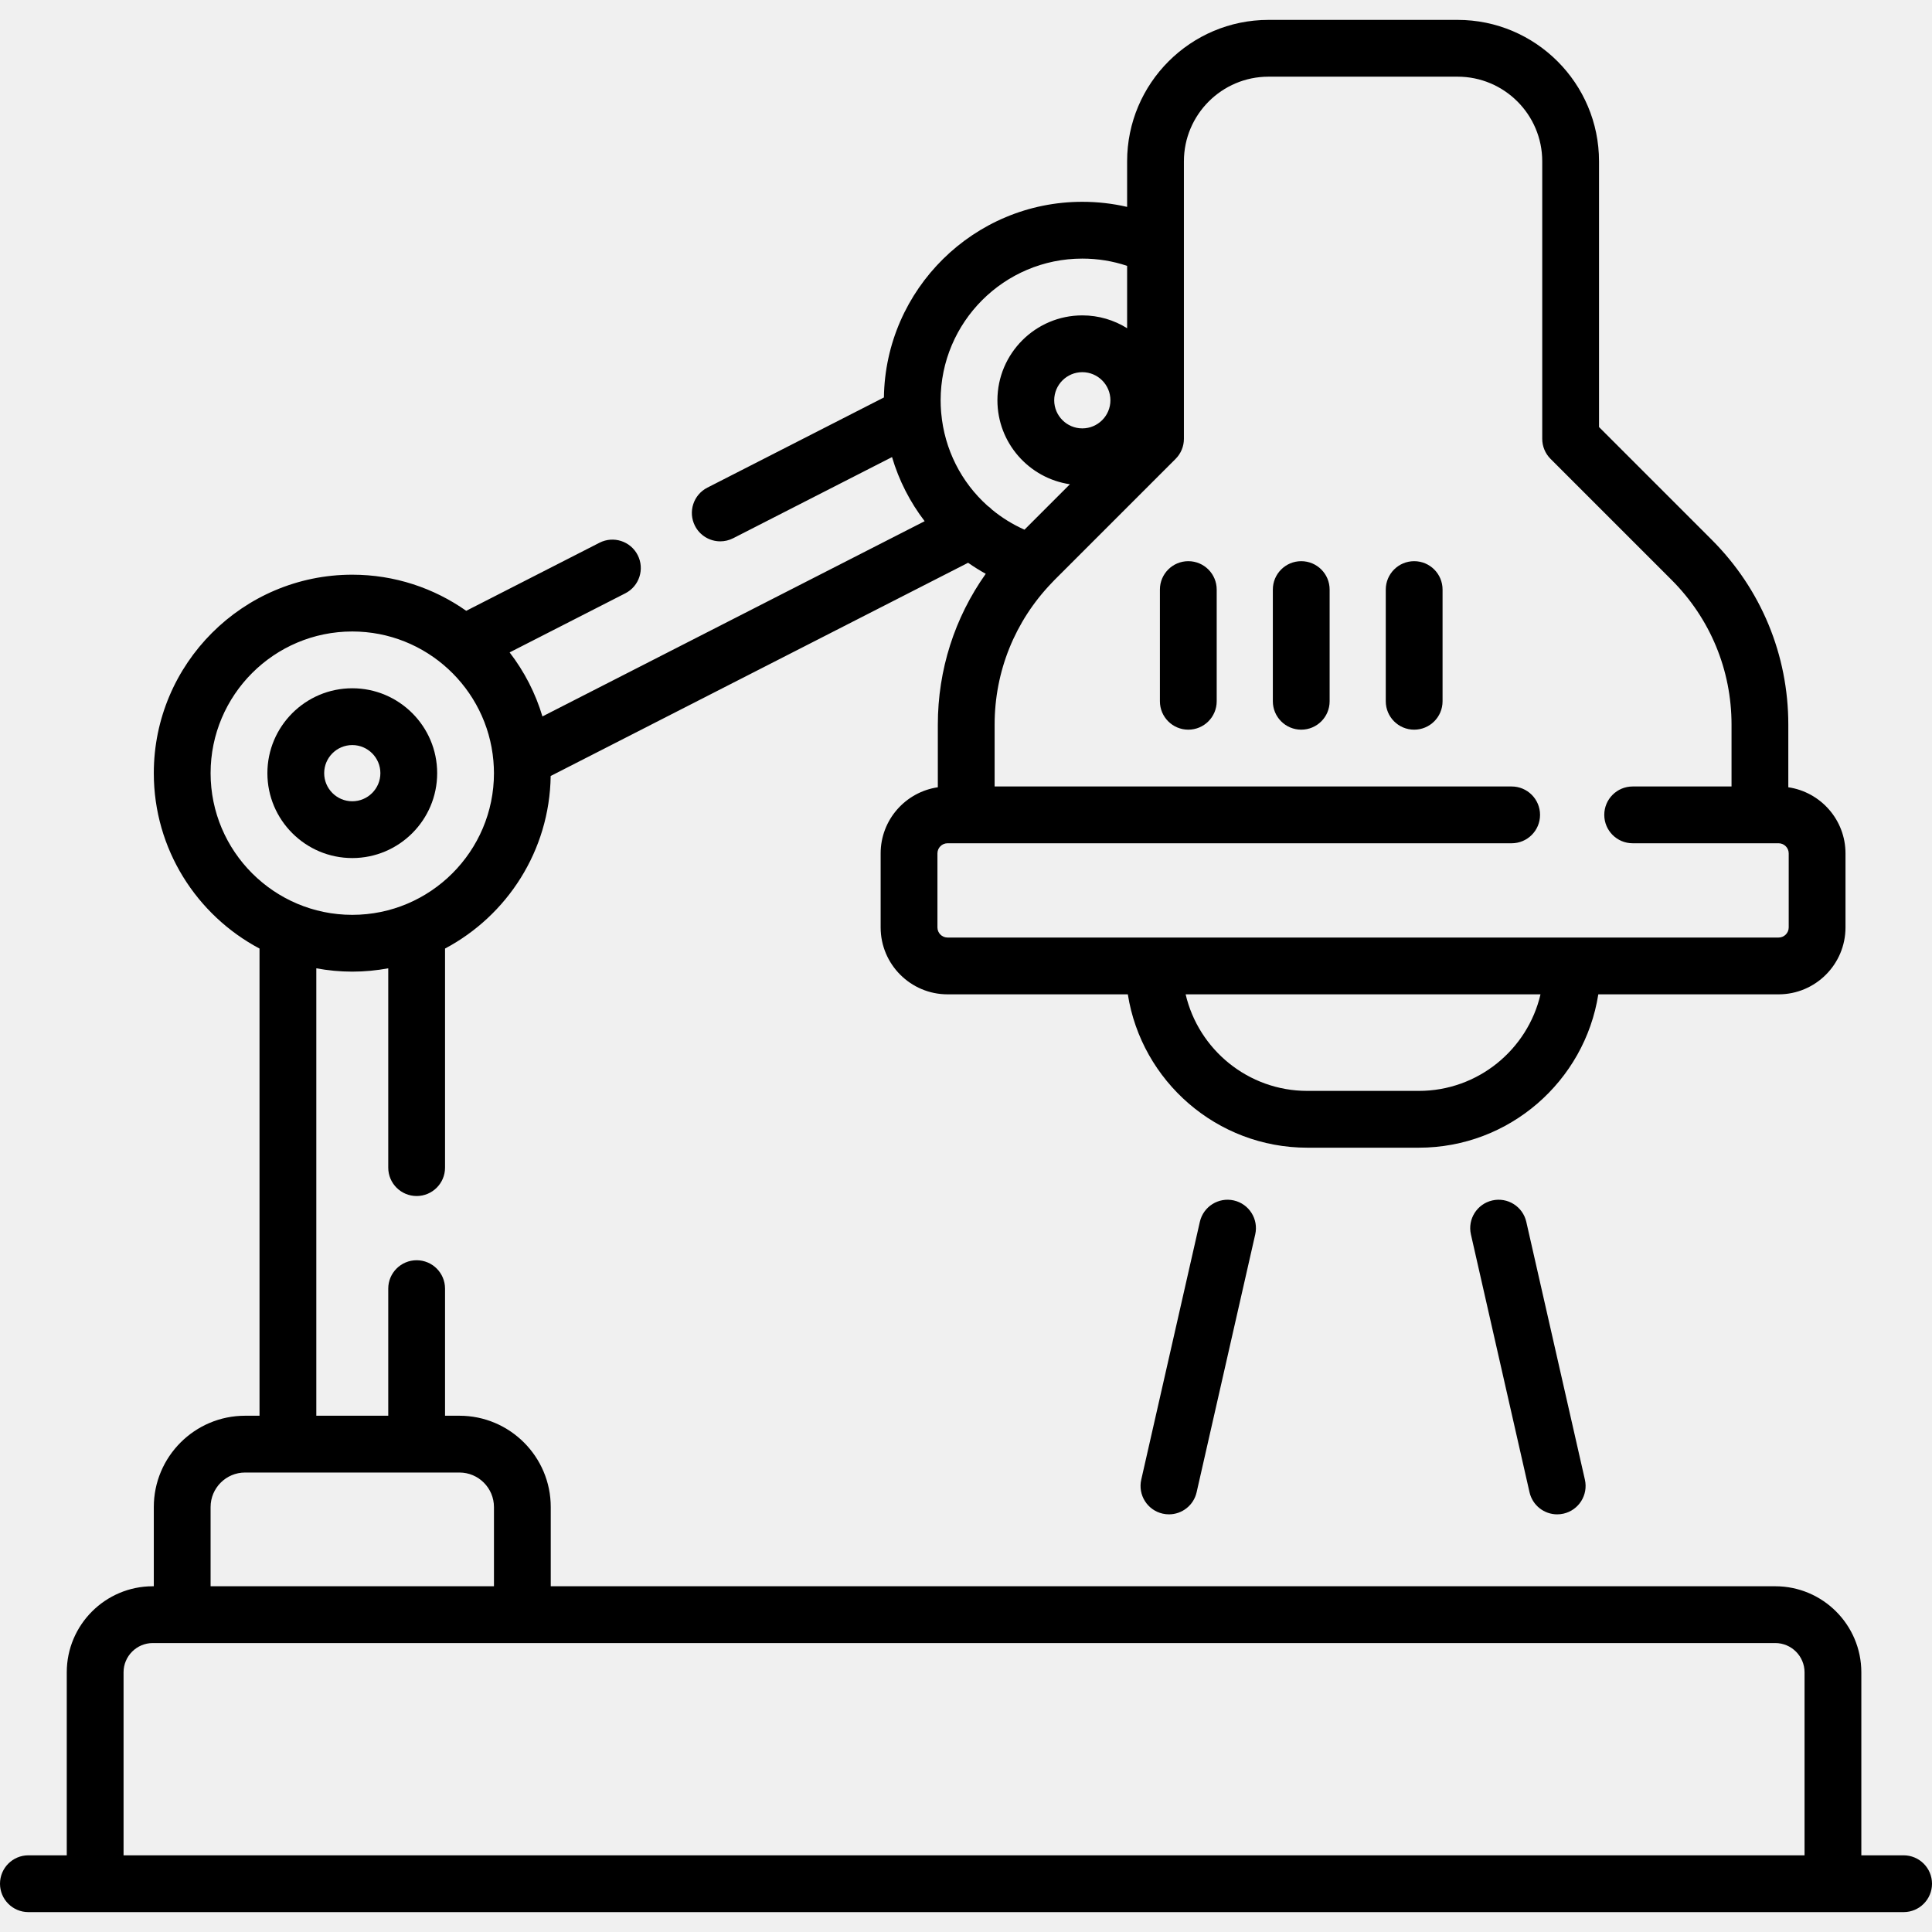
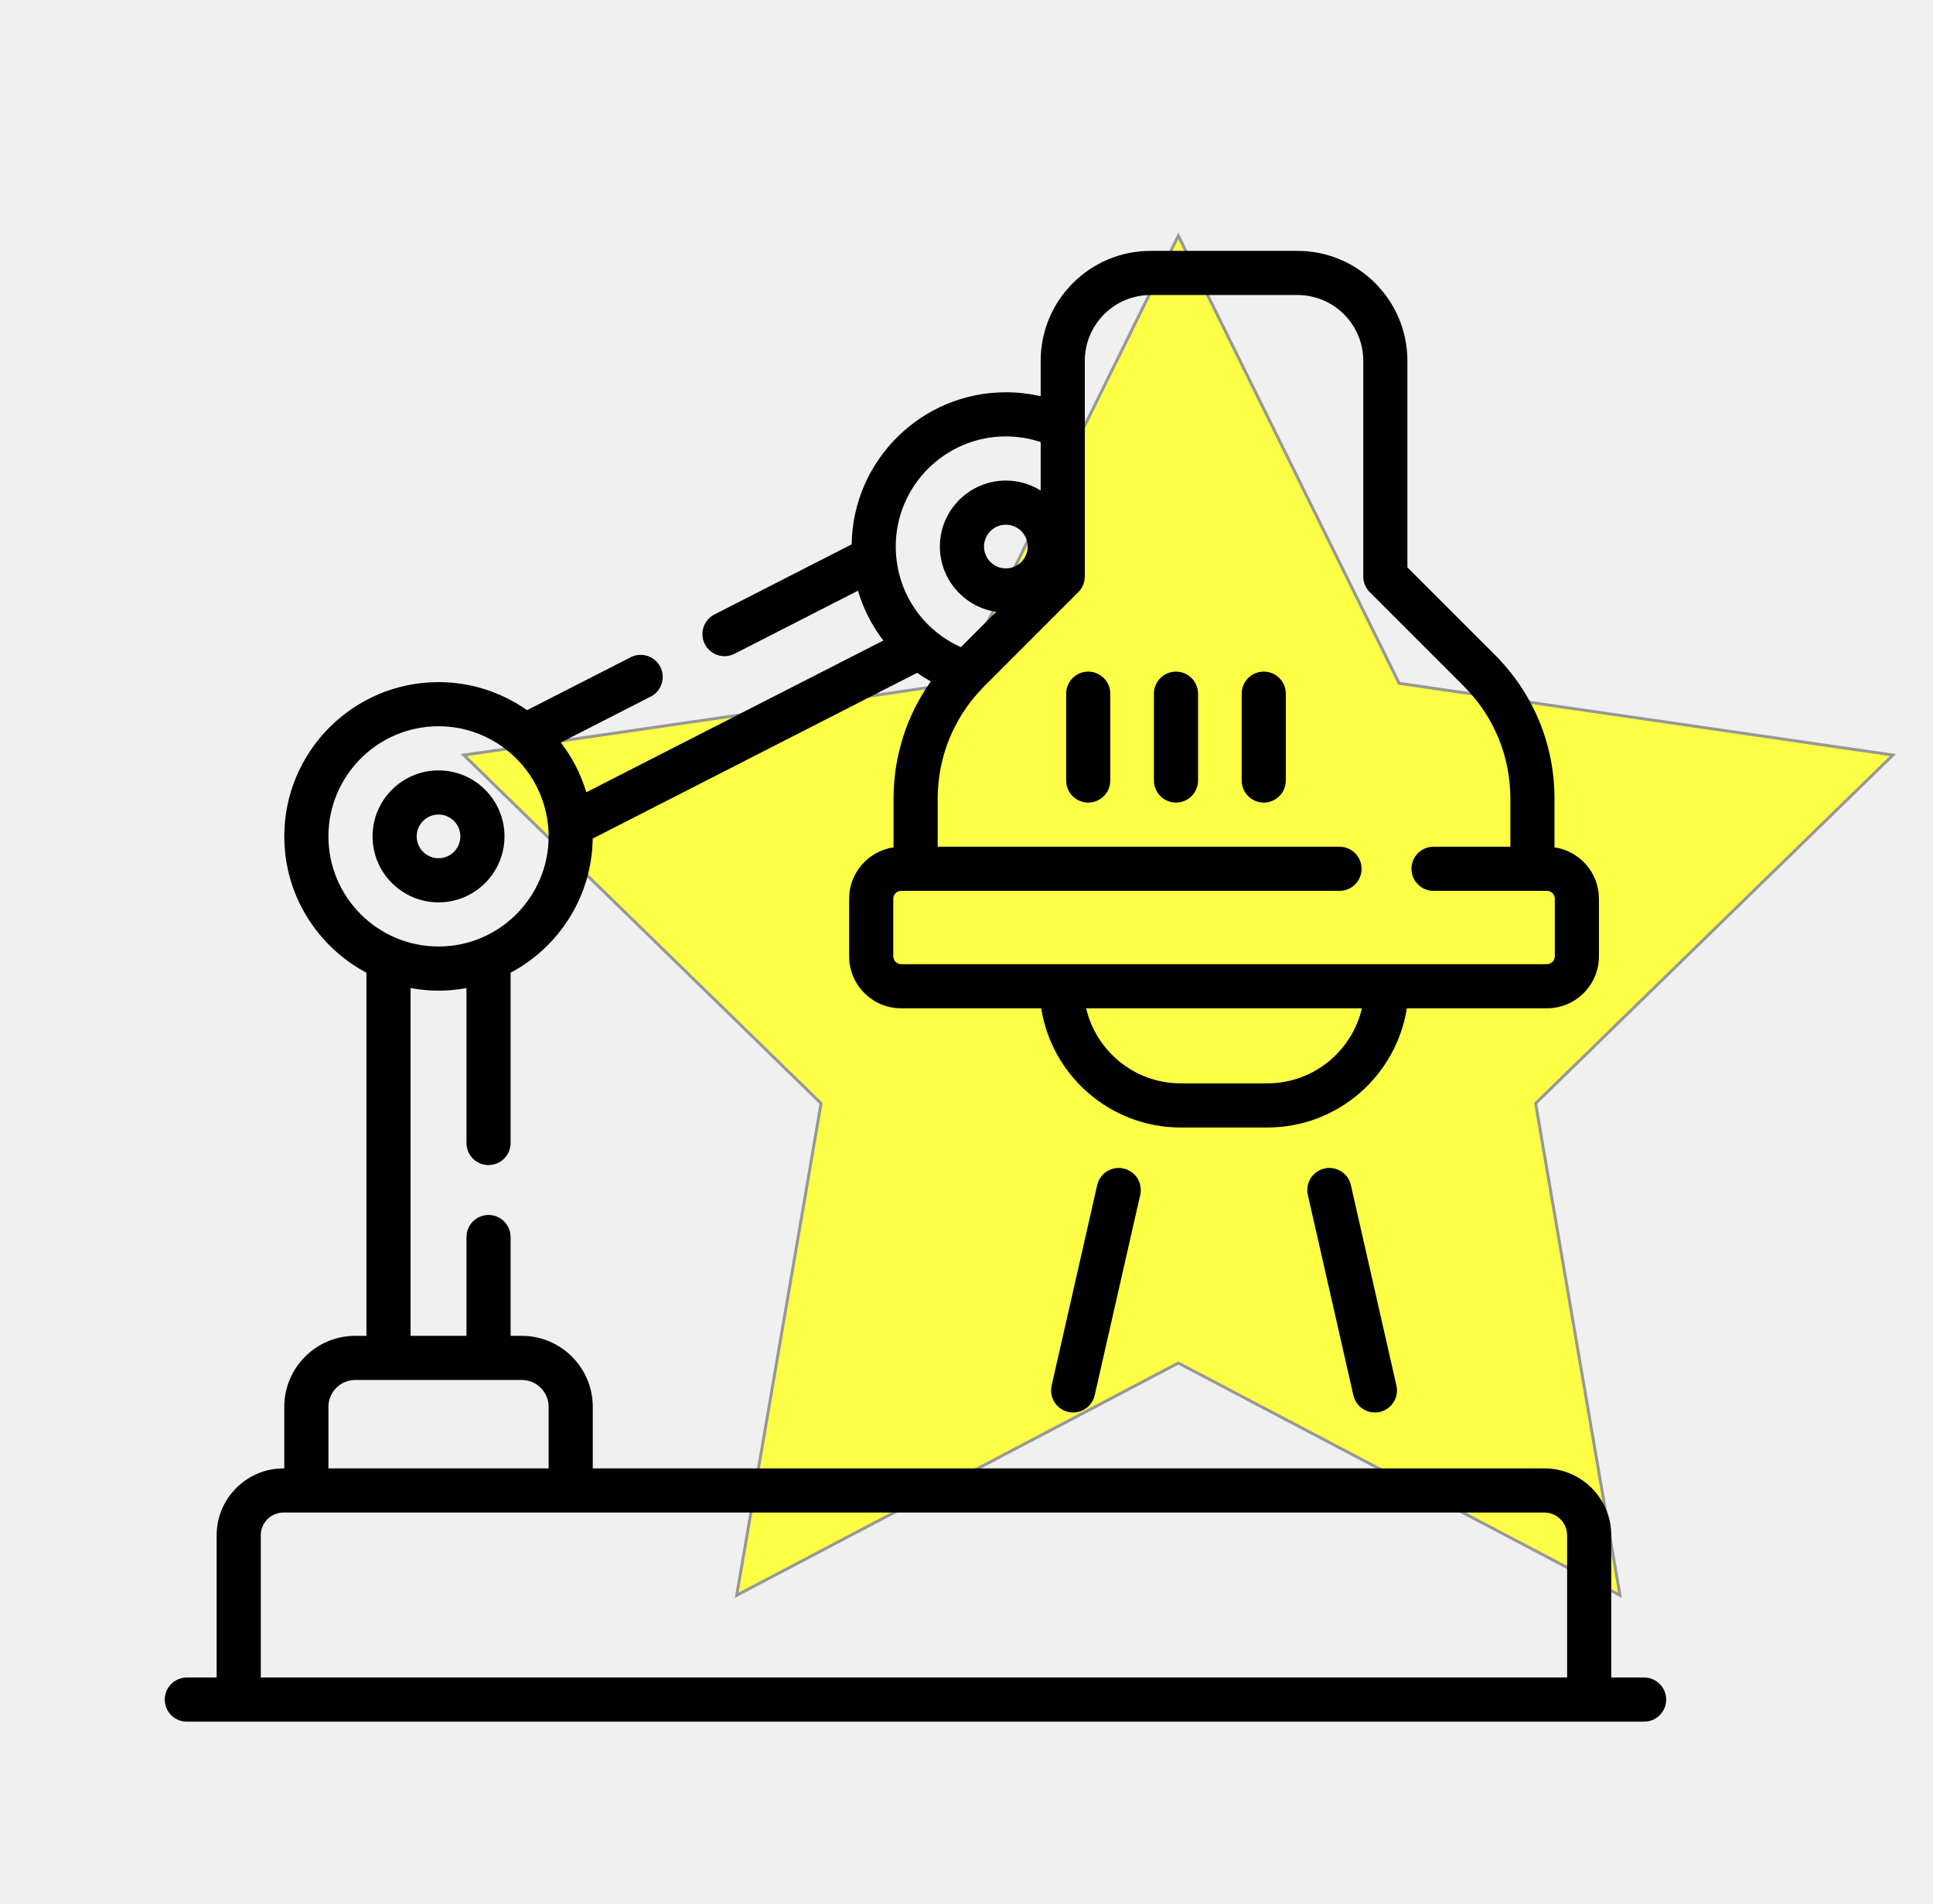
- <svg xmlns="http://www.w3.org/2000/svg" id="Capa_1" enable-background="new 0 0 510.306 510.306" viewBox="0 0 510.306 510.306">
-   <g>
-     <path d="m115.472 204.219c0-12.364-10.059-22.423-22.423-22.423s-22.423 10.059-22.423 22.423 10.059 22.423 22.423 22.423 22.423-10.058 22.423-22.423zm-29.846 0c0-4.093 3.33-7.423 7.423-7.423s7.423 3.33 7.423 7.423-3.33 7.423-7.423 7.423-7.423-3.33-7.423-7.423z" />
-     <path d="m502.806 490.052h-11.166v-48.34c0-12.531-10.195-22.727-22.727-22.727h-323.441v-20.927c0-13.298-10.818-24.116-24.116-24.116h-3.807v-33.57c0-4.143-3.358-7.5-7.5-7.5s-7.5 3.357-7.5 7.5v33.57h-19v-118.178c3.083.567 6.255.878 9.5.878s6.417-.312 9.5-.878v52.646c0 4.143 3.358 7.5 7.5 7.5s7.5-3.357 7.5-7.5v-57.864c16.386-8.701 27.627-25.836 27.904-45.582l110.254-56.316c1.495 1.045 3.047 2.021 4.661 2.913-8.212 11.576-12.656 25.368-12.656 39.85v16.534c-8.528 1.251-15.104 8.595-15.104 17.465v19.554c0 9.745 7.928 17.674 17.674 17.674h47.614c3.612 22.92 23.497 40.507 47.417 40.507h29.439c23.919 0 43.805-17.586 47.417-40.507h47.614c9.746 0 17.674-7.929 17.674-17.674v-19.554c0-8.87-6.575-16.214-15.104-17.465v-16.535c0-18.453-7.186-35.802-20.234-48.851l-29.764-29.764v-70.189c0-20.597-16.756-37.353-37.352-37.353h-49.94c-20.596 0-37.353 16.756-37.353 37.353v12.042c-3.849-.89-7.802-1.344-11.835-1.344-28.657 0-52.003 23.116-52.404 51.679l-46.638 23.822c-3.689 1.884-5.152 6.401-3.268 10.091 1.326 2.596 3.957 4.09 6.685 4.09 1.148 0 2.313-.265 3.406-.823l41.959-21.433c1.825 6.178 4.761 11.905 8.617 16.935l-100.956 51.567c-1.851-6.193-4.818-11.905-8.667-16.909l30.558-15.609c3.689-1.884 5.152-6.401 3.268-10.091-1.885-3.688-6.403-5.153-10.091-3.267l-35.199 17.98c-8.525-6.001-18.902-9.54-30.097-9.54-28.906 0-52.423 23.517-52.423 52.423 0 20.06 11.33 37.516 27.923 46.326v123.397h-3.807c-13.298 0-24.116 10.818-24.116 24.116v20.927h-.264c-12.532 0-22.727 10.195-22.727 22.727v48.34h-10.134c-4.142 0-7.5 3.357-7.5 7.5s3.358 7.5 7.5 7.5h17.636 459.005 18.666c4.142 0 7.5-3.357 7.5-7.5s-3.359-7.5-7.501-7.5zm-128.053-201.909h-29.439c-15.621 0-28.742-10.908-32.147-25.507h93.733c-3.405 14.599-16.526 25.507-32.147 25.507zm-62.042-245.537c0-12.325 10.027-22.353 22.353-22.353h49.94c12.325 0 22.352 10.027 22.352 22.353v73.296c0 1.989.79 3.896 2.197 5.304l31.961 31.96c10.215 10.216 15.841 23.798 15.841 38.244v16.325h-26.113c-4.142 0-7.5 3.357-7.5 7.5s3.358 7.5 7.5 7.5h38.543c1.474 0 2.674 1.199 2.674 2.674v19.554c0 1.475-1.2 2.674-2.674 2.674h-54.524-110.454-54.524c-1.474 0-2.674-1.199-2.674-2.674v-19.554c0-1.475 1.2-2.674 2.674-2.674h148.995c4.142 0 7.5-3.357 7.5-7.5s-3.358-7.5-7.5-7.5h-136.566v-16.325c0-14.085 5.361-27.34 15.097-37.462.01-.009.018-.02.028-.029.24-.25.47-.506.716-.752l31.961-31.961c1.407-1.407 2.197-3.314 2.197-5.304zm-26.836 70.544c-4.093 0-7.423-3.33-7.423-7.423s3.33-7.423 7.423-7.423 7.423 3.33 7.423 7.423-3.33 7.423-7.423 7.423zm0-44.846c4.08 0 8.042.65 11.835 1.918v16.472c-3.438-2.146-7.493-3.39-11.835-3.39-12.364 0-22.423 10.059-22.423 22.423 0 11.251 8.33 20.59 19.146 22.181l-11.998 11.999c-3.129-1.39-6.001-3.178-8.569-5.29-.368-.389-.77-.736-1.204-1.033-6.914-6.198-11.363-14.864-12.218-24.461-.008-.163-.024-.325-.043-.488-.073-.961-.113-1.931-.113-2.909 0-20.633 16.787-37.422 37.422-37.422zm-230.249 135.915c0-20.635 16.788-37.423 37.423-37.423 19.525 0 35.595 15.032 37.27 34.129.003.048.007.097.011.145.087 1.039.142 2.087.142 3.148 0 20.635-16.788 37.423-37.423 37.423s-37.423-16.787-37.423-37.422zm0 193.84c0-5.026 4.089-9.116 9.116-9.116h56.613c5.027 0 9.116 4.09 9.116 9.116v20.927h-74.845zm-22.99 91.993v-48.34c0-4.261 3.466-7.727 7.727-7.727h428.551c4.261 0 7.727 3.466 7.727 7.727v48.34z" />
-     <path d="m306.371 155.726v29.505c0 4.143 3.358 7.5 7.5 7.5s7.5-3.357 7.5-7.5v-29.505c0-4.143-3.358-7.5-7.5-7.5s-7.5 3.358-7.5 7.5z" />
-     <path d="m343.7 192.731c4.142 0 7.5-3.357 7.5-7.5v-29.505c0-4.143-3.358-7.5-7.5-7.5s-7.5 3.357-7.5 7.5v29.505c0 4.143 3.358 7.5 7.5 7.5z" />
-     <path d="m373.529 192.731c4.142 0 7.5-3.357 7.5-7.5v-29.505c0-4.143-3.358-7.5-7.5-7.5s-7.5 3.357-7.5 7.5v29.505c0 4.143 3.358 7.5 7.5 7.5z" />
-     <path d="m316.92 322.729-15.477 68.097c-.918 4.039 1.612 8.058 5.651 8.976.56.127 1.118.188 1.669.188 3.424 0 6.516-2.36 7.307-5.84l15.477-68.097c.918-4.039-1.612-8.058-5.651-8.976-4.038-.916-8.057 1.613-8.976 5.652z" />
-     <path d="m394.17 317.078c-4.039.918-6.569 4.937-5.651 8.976l15.477 68.097c.791 3.479 3.883 5.84 7.307 5.84.55 0 1.11-.062 1.669-.188 4.039-.918 6.569-4.937 5.651-8.976l-15.477-68.097c-.918-4.04-4.937-6.571-8.976-5.652z" />
+ <svg xmlns="http://www.w3.org/2000/svg" viewBox="0 0 657 647" version="1.1">
+   <g id="Page-1" stroke="none" stroke-width="1" fill="none" fill-rule="evenodd">
+     <rect id="vqqqaaa-copy-3" fill-opacity="0" fill="#FFFFFF" x="0" y="0" width="657" height="647" />
+     <path d="M400.5,80.13 L475.551,232.201 L643.372,256.586 L521.936,374.957 L550.603,542.099 L400.5,463.185 L250.397,542.099 L279.064,374.957 L157.628,256.586 L325.449,232.201 L400.5,80.13 Z" id="Star" stroke="#979797" fill="#FCFF46" />
+     <g id="furniture-and-household" transform="translate(56, 85)" fill="#000000" fill-rule="nonzero">
+       <path d="M115.472,199.219 C115.472,186.855 105.413,176.796 93.049,176.796 C80.685,176.796 70.626,186.855 70.626,199.219 C70.626,211.583 80.685,221.642 93.049,221.642 C105.413,221.642 115.472,211.584 115.472,199.219 Z M85.626,199.219 C85.626,195.126 88.956,191.796 93.049,191.796 C97.142,191.796 100.472,195.126 100.472,199.219 C100.472,203.312 97.142,206.642 93.049,206.642 C88.956,206.642 85.626,203.312 85.626,199.219 Z" id="Shape" />
+       <path d="M502.806,485.052 L491.64,485.052 L491.64,436.712 C491.64,424.181 481.445,413.985 468.913,413.985 L145.472,413.985 L145.472,393.058 C145.472,379.76 134.654,368.942 121.356,368.942 L117.549,368.942 L117.549,335.372 C117.549,331.229 114.191,327.872 110.049,327.872 C105.907,327.872 102.549,331.229 102.549,335.372 L102.549,368.942 L83.549,368.942 L83.549,250.764 C86.632,251.331 89.804,251.642 93.049,251.642 C96.294,251.642 99.466,251.33 102.549,250.764 L102.549,303.41 C102.549,307.553 105.907,310.91 110.049,310.91 C114.191,310.91 117.549,307.553 117.549,303.41 L117.549,245.546 C133.935,236.845 145.176,219.71 145.453,199.964 L255.707,143.648 C257.202,144.693 258.754,145.669 260.368,146.561 C252.156,158.137 247.712,171.929 247.712,186.411 L247.712,202.945 C239.184,204.196 232.608,211.54 232.608,220.41 L232.608,239.964 C232.608,249.709 240.536,257.638 250.282,257.638 L297.896,257.638 C301.508,280.558 321.393,298.145 345.313,298.145 L374.752,298.145 C398.671,298.145 418.557,280.559 422.169,257.638 L469.783,257.638 C479.529,257.638 487.457,249.709 487.457,239.964 L487.457,220.41 C487.457,211.54 480.882,204.196 472.353,202.945 L472.353,186.41 C472.353,167.957 465.167,150.608 452.119,137.559 L422.355,107.795 L422.355,37.606 C422.355,17.009 405.599,0.253 385.003,0.253 L335.063,0.253 C314.467,0.253 297.71,17.009 297.71,37.606 L297.71,49.648 C293.861,48.758 289.908,48.304 285.875,48.304 C257.218,48.304 233.872,71.42 233.471,99.983 L186.833,123.805 C183.144,125.689 181.681,130.206 183.565,133.896 C184.891,136.492 187.522,137.986 190.25,137.986 C191.398,137.986 192.563,137.721 193.656,137.163 L235.615,115.73 C237.44,121.908 240.376,127.635 244.232,132.665 L143.276,184.232 C141.425,178.039 138.458,172.327 134.609,167.323 L165.167,151.714 C168.856,149.83 170.319,145.313 168.435,141.623 C166.55,137.935 162.032,136.47 158.344,138.356 L123.145,156.336 C114.62,150.335 104.243,146.796 93.048,146.796 C64.142,146.796 40.625,170.313 40.625,199.219 C40.625,219.279 51.955,236.735 68.548,245.545 L68.548,368.942 L64.741,368.942 C51.443,368.942 40.625,379.76 40.625,393.058 L40.625,413.985 L40.361,413.985 C27.829,413.985 17.634,424.18 17.634,436.712 L17.634,485.052 L7.5,485.052 C3.358,485.052 1.13686838e-13,488.409 1.13686838e-13,492.552 C1.13686838e-13,496.695 3.358,500.052 7.5,500.052 L25.136,500.052 L484.141,500.052 L502.807,500.052 C506.949,500.052 510.307,496.695 510.307,492.552 C510.307,488.409 506.948,485.052 502.806,485.052 L502.806,485.052 Z M374.753,283.143 L345.314,283.143 C329.693,283.143 316.572,272.235 313.167,257.636 L406.9,257.636 C403.495,272.235 390.374,283.143 374.753,283.143 Z M312.711,37.606 C312.711,25.281 322.738,15.253 335.064,15.253 L385.004,15.253 C397.329,15.253 407.356,25.28 407.356,37.606 L407.356,110.902 C407.356,112.891 408.146,114.798 409.553,116.206 L441.514,148.166 C451.729,158.382 457.355,171.964 457.355,186.41 L457.355,202.735 L431.242,202.735 C427.1,202.735 423.742,206.092 423.742,210.235 C423.742,214.378 427.1,217.735 431.242,217.735 L469.785,217.735 C471.259,217.735 472.459,218.934 472.459,220.409 L472.459,239.963 C472.459,241.438 471.259,242.637 469.785,242.637 L415.261,242.637 L304.807,242.637 L250.283,242.637 C248.809,242.637 247.609,241.438 247.609,239.963 L247.609,220.409 C247.609,218.934 248.809,217.735 250.283,217.735 L399.278,217.735 C403.42,217.735 406.778,214.378 406.778,210.235 C406.778,206.092 403.42,202.735 399.278,202.735 L262.712,202.735 L262.712,186.41 C262.712,172.325 268.073,159.07 277.809,148.948 C277.819,148.939 277.827,148.928 277.837,148.919 C278.077,148.669 278.307,148.413 278.553,148.167 L310.514,116.206 C311.921,114.799 312.711,112.892 312.711,110.902 L312.711,37.606 Z M285.875,108.15 C281.782,108.15 278.452,104.82 278.452,100.727 C278.452,96.634 281.782,93.304 285.875,93.304 C289.968,93.304 293.298,96.634 293.298,100.727 C293.298,104.82 289.968,108.15 285.875,108.15 Z M285.875,63.304 C289.955,63.304 293.917,63.954 297.71,65.222 L297.71,81.694 C294.272,79.548 290.217,78.304 285.875,78.304 C273.511,78.304 263.452,88.363 263.452,100.727 C263.452,111.978 271.782,121.317 282.598,122.908 L270.6,134.907 C267.471,133.517 264.599,131.729 262.031,129.617 C261.663,129.228 261.261,128.881 260.827,128.584 C253.913,122.386 249.464,113.72 248.609,104.123 C248.601,103.96 248.585,103.798 248.566,103.635 C248.493,102.674 248.453,101.704 248.453,100.726 C248.453,80.093 265.24,63.304 285.875,63.304 L285.875,63.304 Z M55.626,199.219 C55.626,178.584 72.414,161.796 93.049,161.796 C112.574,161.796 128.644,176.828 130.319,195.925 C130.322,195.973 130.326,196.022 130.33,196.07 C130.417,197.109 130.472,198.157 130.472,199.218 C130.472,219.853 113.684,236.641 93.049,236.641 C72.414,236.641 55.626,219.854 55.626,199.219 Z M55.626,393.059 C55.626,388.033 59.715,383.943 64.742,383.943 L121.355,383.943 C126.382,383.943 130.471,388.033 130.471,393.059 L130.471,413.986 L55.626,413.986 L55.626,393.059 Z M32.636,485.052 L32.636,436.712 C32.636,432.451 36.102,428.985 40.363,428.985 L468.914,428.985 C473.175,428.985 476.641,432.451 476.641,436.712 L476.641,485.052 L32.636,485.052 Z" id="Shape" />
+       <path d="M306.371,150.726 L306.371,180.231 C306.371,184.374 309.729,187.731 313.871,187.731 C318.013,187.731 321.371,184.374 321.371,180.231 L321.371,150.726 C321.371,146.583 318.013,143.226 313.871,143.226 C309.729,143.226 306.371,146.584 306.371,150.726 Z" id="Path" />
+       <path d="M343.7,187.731 C347.842,187.731 351.2,184.374 351.2,180.231 L351.2,150.726 C351.2,146.583 347.842,143.226 343.7,143.226 C339.558,143.226 336.2,146.583 336.2,150.726 L336.2,180.231 C336.2,184.374 339.558,187.731 343.7,187.731 Z" id="Path" />
+       <path d="M373.529,187.731 C377.671,187.731 381.029,184.374 381.029,180.231 L381.029,150.726 C381.029,146.583 377.671,143.226 373.529,143.226 C369.387,143.226 366.029,146.583 366.029,150.726 L366.029,180.231 C366.029,184.374 369.387,187.731 373.529,187.731 Z" id="Path" />
+       <path d="M316.92,317.729 L301.443,385.826 C300.525,389.865 303.055,393.884 307.094,394.802 C307.654,394.929 308.212,394.99 308.763,394.99 C312.187,394.99 315.279,392.63 316.07,389.15 L331.547,321.053 C332.465,317.014 329.935,312.995 325.896,312.077 C321.858,311.161 317.839,313.69 316.92,317.729 Z" id="Path" />
+       <path d="M394.17,312.078 C390.131,312.996 387.601,317.015 388.519,321.054 L403.996,389.151 C404.787,392.63 407.879,394.991 411.303,394.991 C411.853,394.991 412.413,394.929 412.972,394.803 C417.011,393.885 419.541,389.866 418.623,385.827 L403.146,317.73 C402.228,313.69 398.209,311.159 394.17,312.078 Z" id="Path" />
+     </g>
  </g>
</svg>
